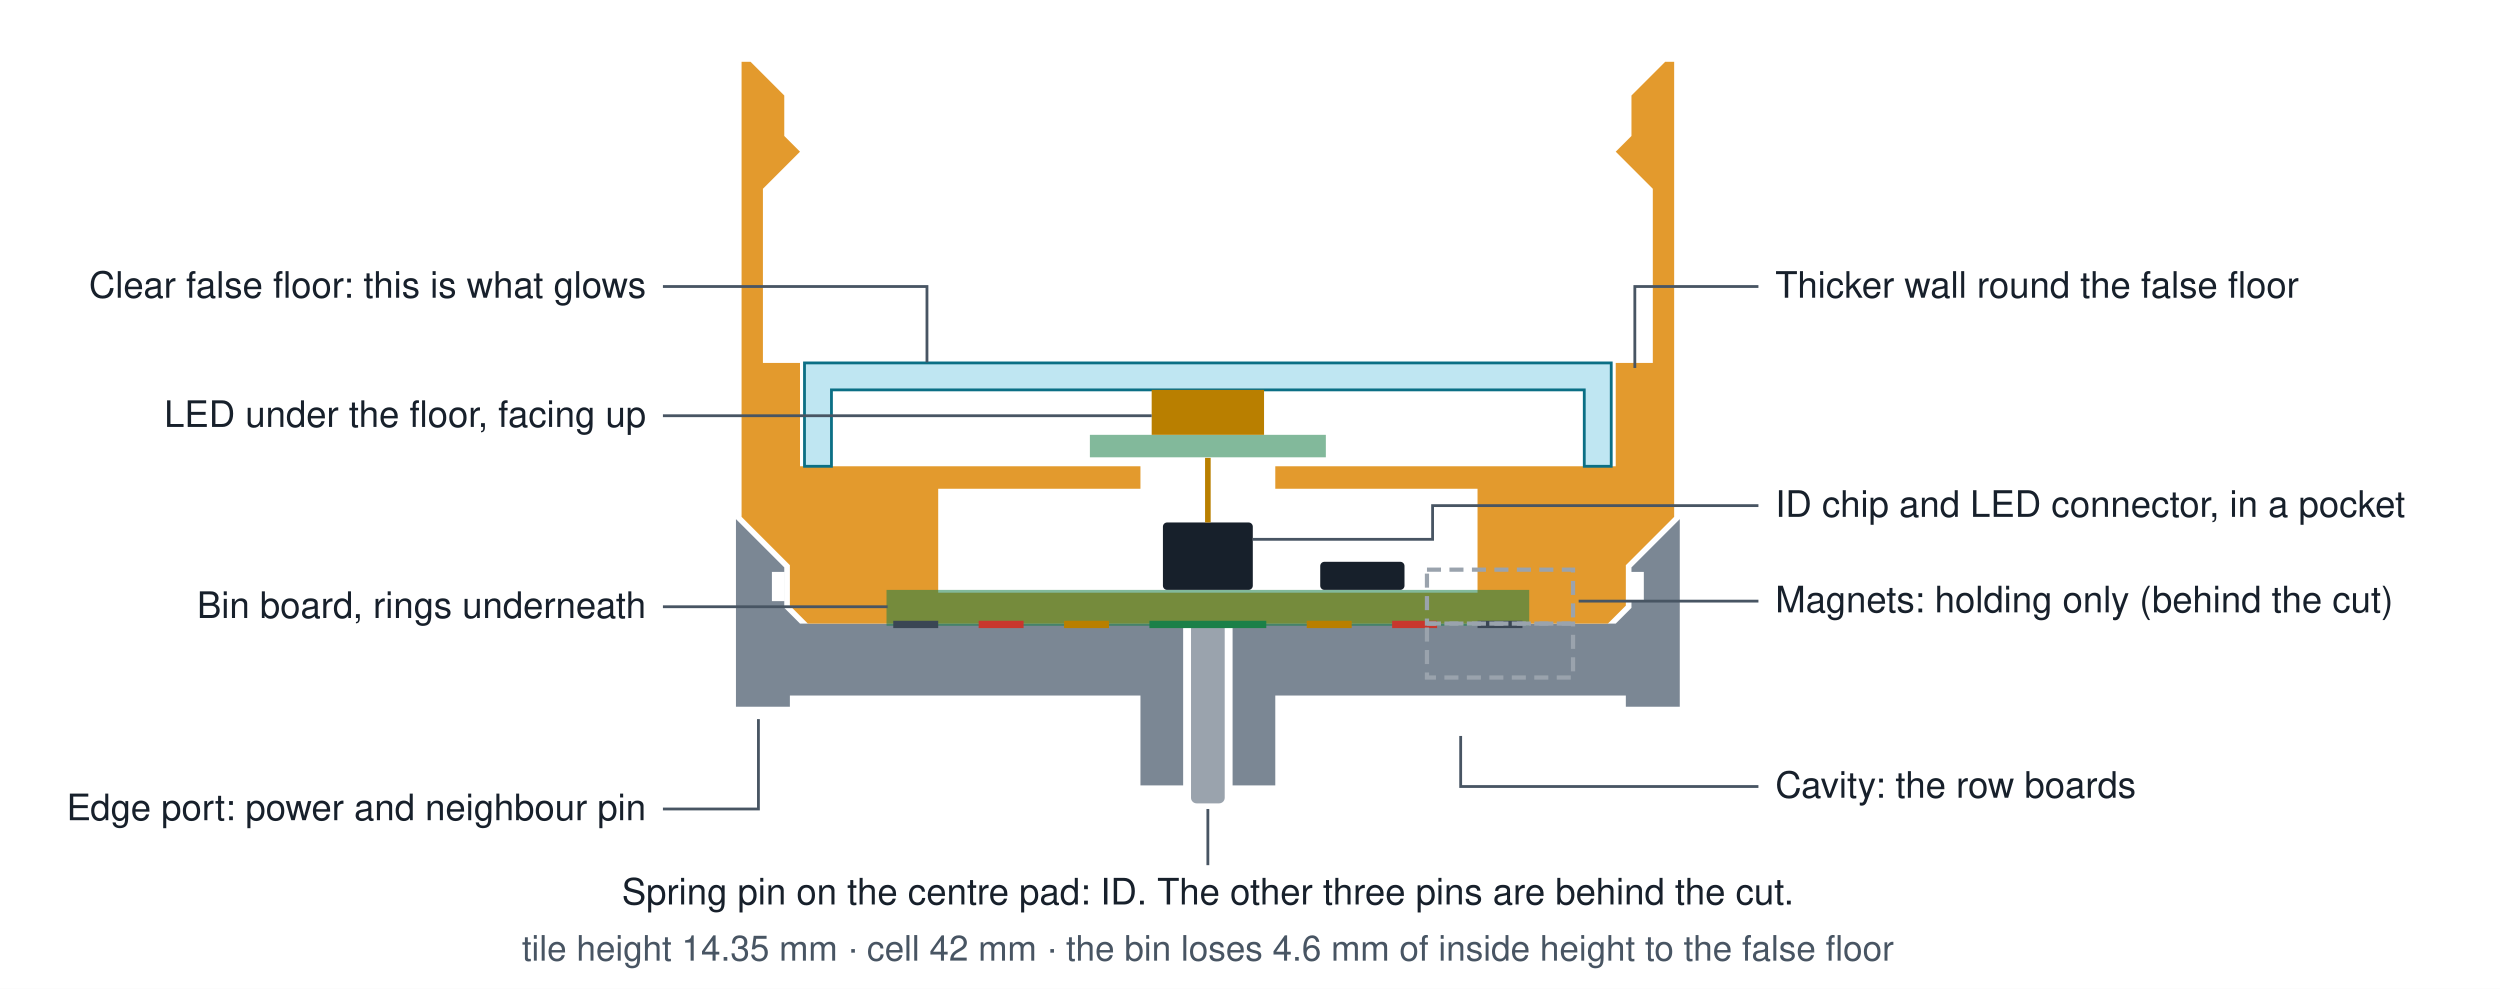
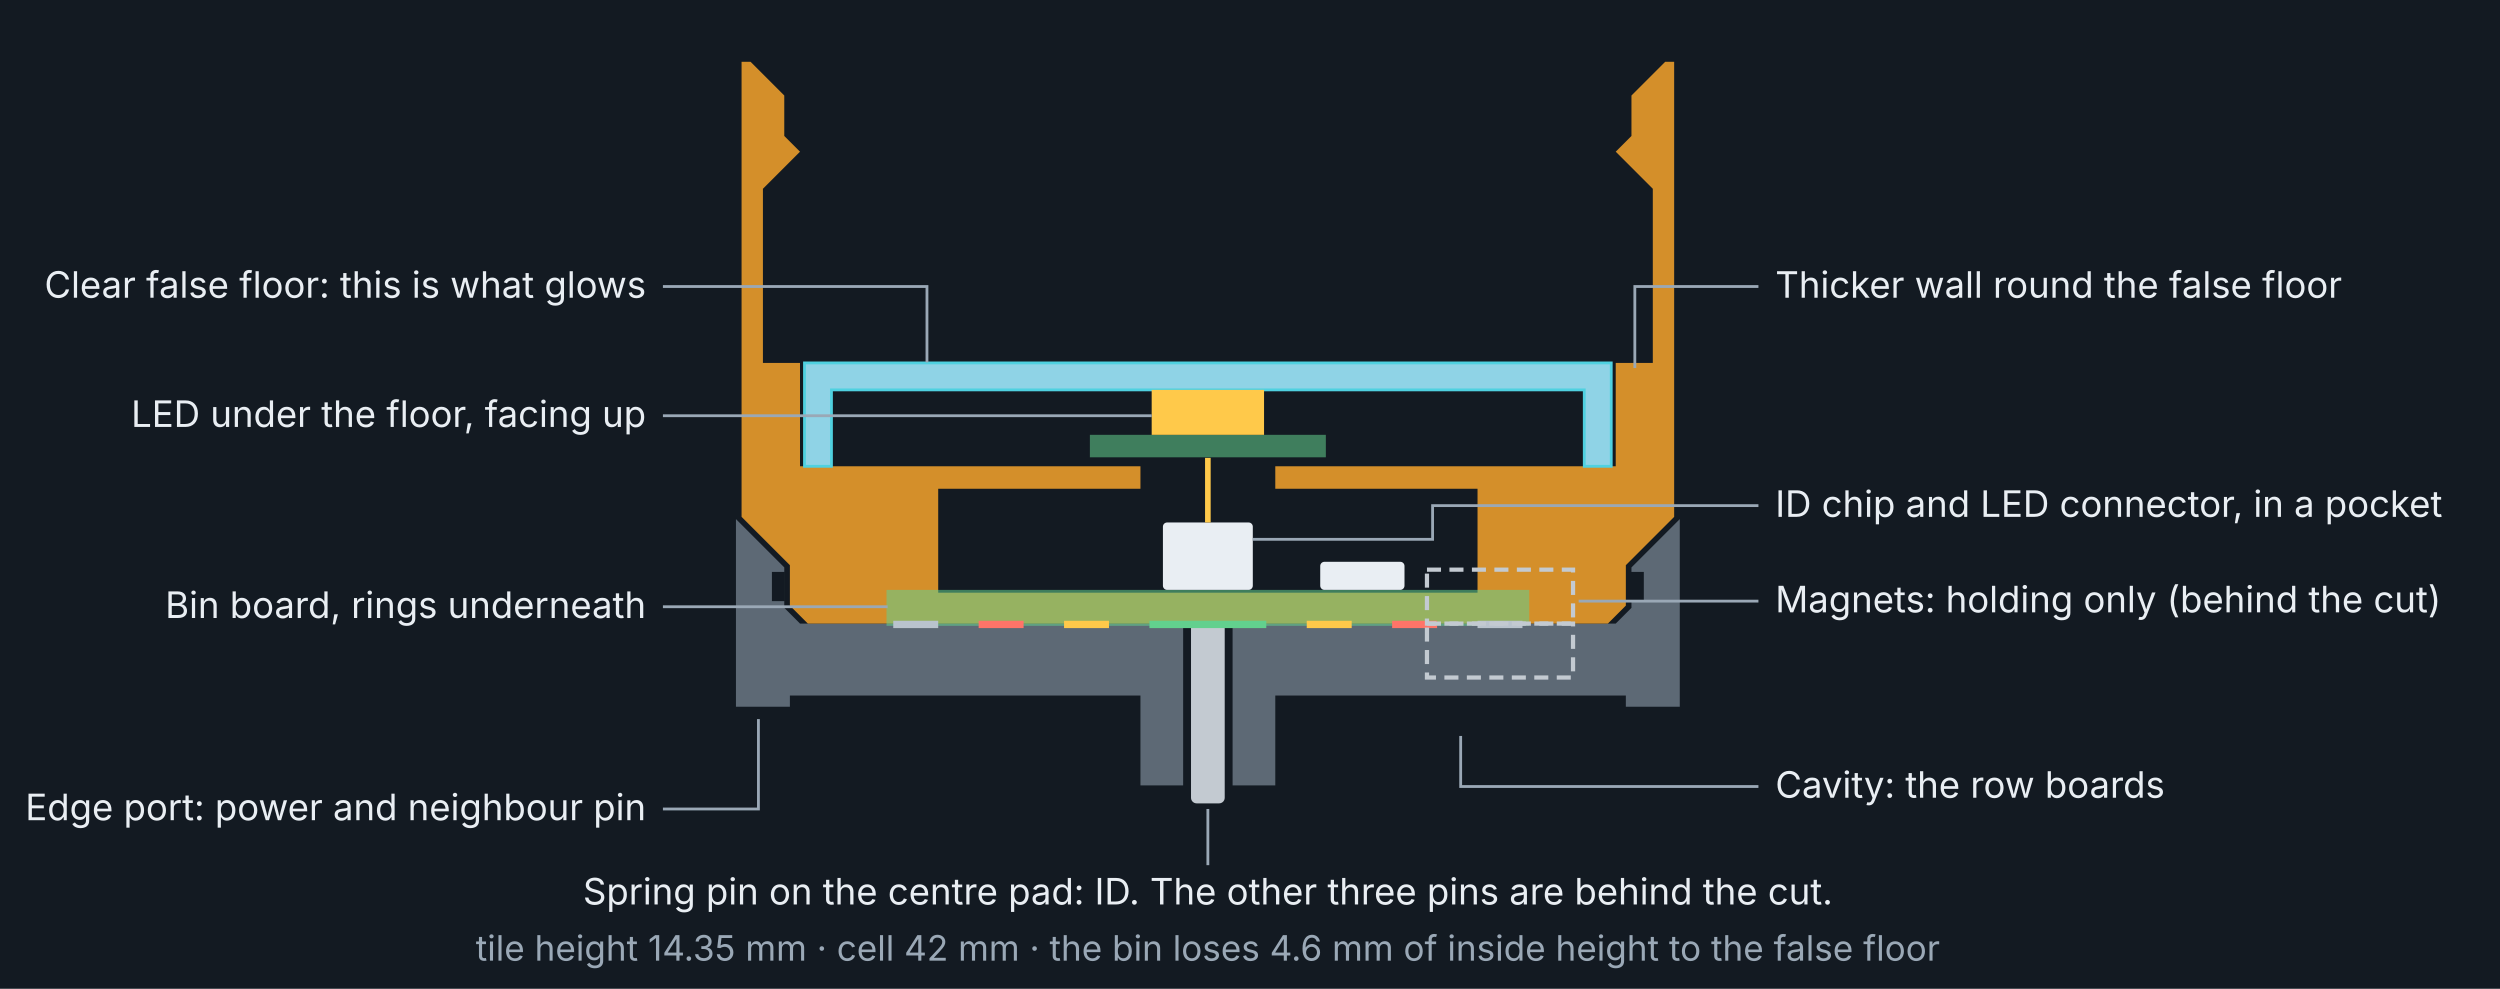
<svg xmlns="http://www.w3.org/2000/svg" viewBox="-170 -22 890 352" width="890" height="352" role="img" aria-label="Cross-section of a bin seated in a tile, showing the round bin board in the foot with its rings on the underside, the pocket above it for the ID chip and LED connector, the clear false floor with an LED under it, and the spring pin">
-   <style>text{font-family:"Segoe UI",system-ui,-apple-system,Helvetica,Arial,sans-serif;font-size:13px;fill:#17202b}.small{font-size:12.5px;fill:#485563}.lead{stroke:#485563;stroke-width:1;fill:none}</style>
-   <rect x="-170" y="-22" width="890" height="352" fill="#ffffff" />
-   <path d="M92 162.8 L109.2 180 L109.2 194.4 L114.8 200 L405.2 200 L410.8 194.4 L410.8 180 L428 162.8 L428 229.6 L408.8 229.6 L408.8 225.6 L284 225.6 L284 257.6 L236 257.6 L236 225.6 L111.2 225.6 L111.2 229.6 L92 229.6 Z" fill="#7b8794" />
-   <rect x="104.8" y="181.6" width="4.6" height="10.4" fill="#ffffff" />
-   <rect x="410.6" y="181.6" width="4.6" height="10.4" fill="#ffffff" />
-   <rect x="251.2" y="199" width="17.6" height="59" fill="#ffffff" />
-   <rect x="254" y="197" width="12" height="67" rx="2" fill="#9aa3ad" />
-   <path d="M117.6 200 L111.2 193.6 L111.2 179.2 L94 162 L94 0 L97.2 0 L109.2 12 L109.2 26.4 L114.8 32 L101.6 45.2 L101.6 107.2 L114.8 107.2 L114.8 144 L405.2 144 L405.2 107.2 L418.4 107.2 L418.4 45.2 L405.2 32 L410.8 26.4 L410.8 12 L422.8 0 L426 0 L426 162 L408.8 179.2 L408.8 193.6 L402.4 200 Z" fill="#e39a2d" />
-   <rect x="164" y="152" width="192" height="37" fill="#ffffff" />
-   <rect x="236" y="143" width="48" height="10" fill="#ffffff" />
-   <rect x="145.6" y="188" width="228.8" height="12.8" fill="#1b8048" opacity=".55" />
+   <style>text{font-family:"Inter","Segoe UI",system-ui,-apple-system,Helvetica,Arial,sans-serif;font-size:13px;fill:#e9eef3}.small{font-size:12.5px;fill:#9aa8b6}.lead{stroke:#9aa8b6;stroke-width:1;fill:none}</style>
+   <rect x="-170" y="-22" width="890" height="352" fill="#131a22" />
+   <path d="M92 162.8 L109.2 180 L109.2 194.4 L114.8 200 L405.2 200 L410.8 194.4 L410.8 180 L428 162.8 L428 229.6 L408.8 229.6 L408.8 225.6 L284 225.6 L284 257.6 L236 257.6 L236 225.6 L111.2 225.6 L111.2 229.6 L92 229.6 Z" fill="#5d6975" />
+   <rect x="104.8" y="181.6" width="4.6" height="10.4" fill="#131a22" />
+   <rect x="410.6" y="181.6" width="4.6" height="10.4" fill="#131a22" />
+   <rect x="251.2" y="199" width="17.6" height="59" fill="#131a22" />
+   <rect x="254" y="197" width="12" height="67" rx="2" fill="#c3cad1" />
+   <path d="M117.6 200 L111.2 193.6 L111.2 179.2 L94 162 L94 0 L97.2 0 L109.2 12 L109.2 26.4 L114.8 32 L101.6 45.2 L101.6 107.2 L114.8 107.2 L114.8 144 L405.2 144 L405.2 107.2 L418.4 107.2 L418.4 45.2 L405.2 32 L410.8 26.4 L410.8 12 L422.8 0 L426 0 L426 162 L408.8 179.2 L408.8 193.6 L402.4 200 Z" fill="#d48f2a" />
+   <rect x="164" y="152" width="192" height="37" fill="#131a22" />
+   <rect x="236" y="143" width="48" height="10" fill="#131a22" />
+   <rect x="145.6" y="188" width="228.8" height="12.8" fill="#62d08e" opacity=".55" />
  <g>
-     <rect x="148" y="199" width="16" height="2.6" fill="#3a4654" />
-     <rect x="356" y="199" width="16" height="2.6" fill="#3a4654" />
-     <rect x="178.4" y="199" width="16" height="2.6" fill="#c8372d" />
-     <rect x="325.6" y="199" width="16" height="2.6" fill="#c8372d" />
-     <rect x="208.8" y="199" width="16" height="2.6" fill="#b97f00" />
-     <rect x="295.2" y="199" width="16" height="2.6" fill="#b97f00" />
-     <rect x="239.2" y="199" width="41.6" height="2.6" fill="#1b8048" />
+     <rect x="148" y="199" width="16" height="2.6" fill="#b9c3cd" />
+     <rect x="356" y="199" width="16" height="2.6" fill="#b9c3cd" />
+     <rect x="178.4" y="199" width="16" height="2.6" fill="#ff7468" />
+     <rect x="325.6" y="199" width="16" height="2.6" fill="#ff7468" />
+     <rect x="208.8" y="199" width="16" height="2.6" fill="#ffc94a" />
+     <rect x="295.2" y="199" width="16" height="2.6" fill="#ffc94a" />
+     <rect x="239.2" y="199" width="41.6" height="2.6" fill="#62d08e" />
  </g>
-   <rect x="244" y="164" width="32" height="24" rx="1.5" fill="#17202b" />
-   <rect x="300" y="178" width="30" height="10" rx="1.5" fill="#17202b" />
-   <path d="M260 164 V141" fill="none" stroke="#b97f00" stroke-width="2" />
-   <path d="M116.4 107.2 L403.6 107.2 L403.6 144 L394 144 L394 116.8 L126 116.8 L126 144 L116.4 144 Z" fill="#bfe6f2" stroke="#0b6f85" stroke-width="1" />
-   <rect x="218" y="132.8" width="84" height="8" fill="#1b8048" opacity=".55" />
-   <rect x="240" y="116.8" width="40" height="16" fill="#b97f00" />
-   <g fill="none" stroke="#9aa3ad" stroke-width="1.5" stroke-dasharray="5 3">
+   <rect x="244" y="164" width="32" height="24" rx="1.5" fill="#e9eef3" />
+   <rect x="300" y="178" width="30" height="10" rx="1.5" fill="#e9eef3" />
+   <path d="M260 164 V141" fill="none" stroke="#ffc94a" stroke-width="2" />
+   <path d="M116.4 107.2 L403.6 107.2 L403.6 144 L394 144 L394 116.8 L126 116.8 L126 144 L116.4 144 Z" fill="#8fd3e6" stroke="#4fd1e0" stroke-width="1" />
+   <rect x="218" y="132.8" width="84" height="8" fill="#62d08e" opacity=".55" />
+   <rect x="240" y="116.8" width="40" height="16" fill="#ffc94a" />
+   <g fill="none" stroke="#c3cad1" stroke-width="1.5" stroke-dasharray="5 3">
    <rect x="338" y="180.8" width="52" height="19.2" />
    <rect x="338" y="200" width="52" height="19.2" />
  </g>
  <g text-anchor="end">
    <text x="60" y="84">Clear false floor: this is what glows</text>
    <path class="lead" d="M66 80 L160 80 L160 107" />
    <text x="60" y="130">LED under the floor, facing up</text>
    <path class="lead" d="M66 126 L240 126" />
    <text x="60" y="198">Bin board, rings underneath</text>
    <path class="lead" d="M66 194 L146 194" />
    <text x="60" y="270">Edge port: power and neighbour pin</text>
    <path class="lead" d="M66 266 L100 266 L100 234" />
  </g>
  <text x="462" y="84">Thicker wall round the false floor</text>
  <path class="lead" d="M456 80 L412 80 L412 109" />
  <text x="462" y="162">ID chip and LED connector, in a pocket</text>
  <path class="lead" d="M456 158 L340 158 L340 170 L276 170" />
  <text x="462" y="196">Magnets: holding only (behind the cut)</text>
  <path class="lead" d="M456 192 L392 192" />
  <text x="462" y="262">Cavity: the row boards</text>
  <path class="lead" d="M456 258 L350 258 L350 240" />
  <text x="260" y="300" text-anchor="middle">Spring pin on the centre pad: ID. The other three pins are behind the cut.</text>
  <path class="lead" d="M260 266 L260 286" />
  <text x="260" y="320" text-anchor="middle" class="small">tile height 14.35 mm · cell 42 mm · the bin loses 4.6 mm of inside height to the false floor</text>
</svg>
